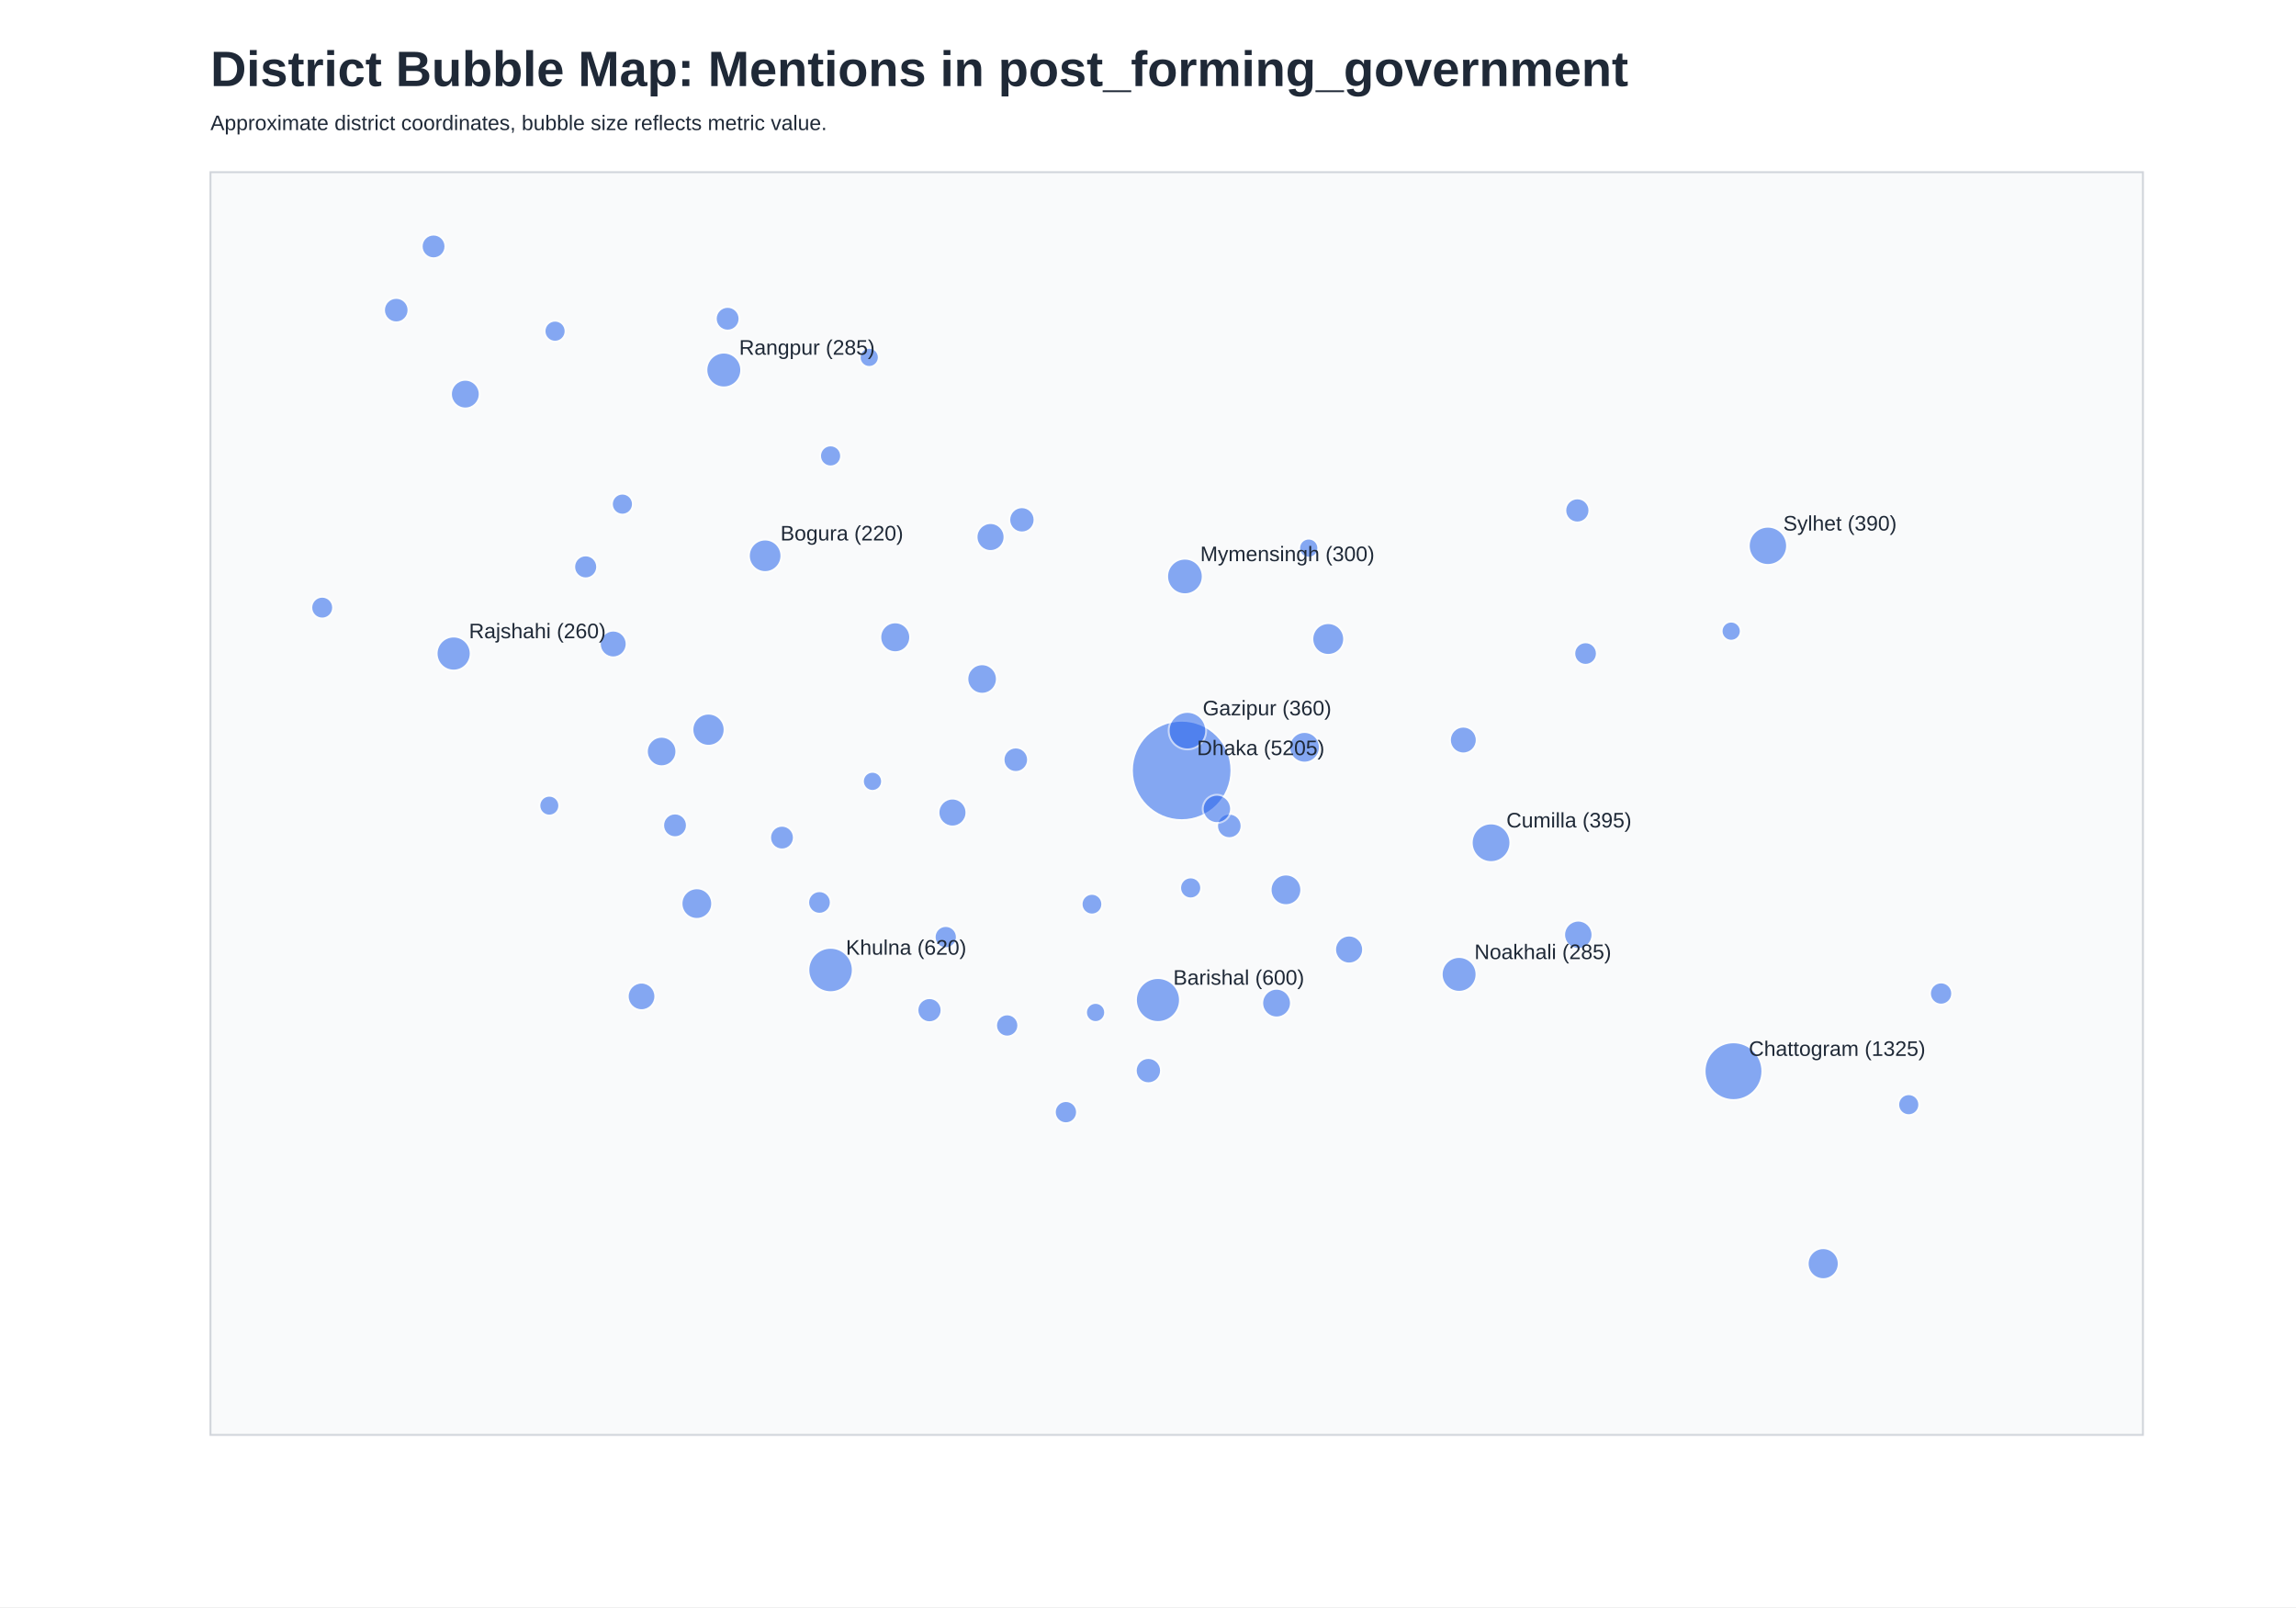
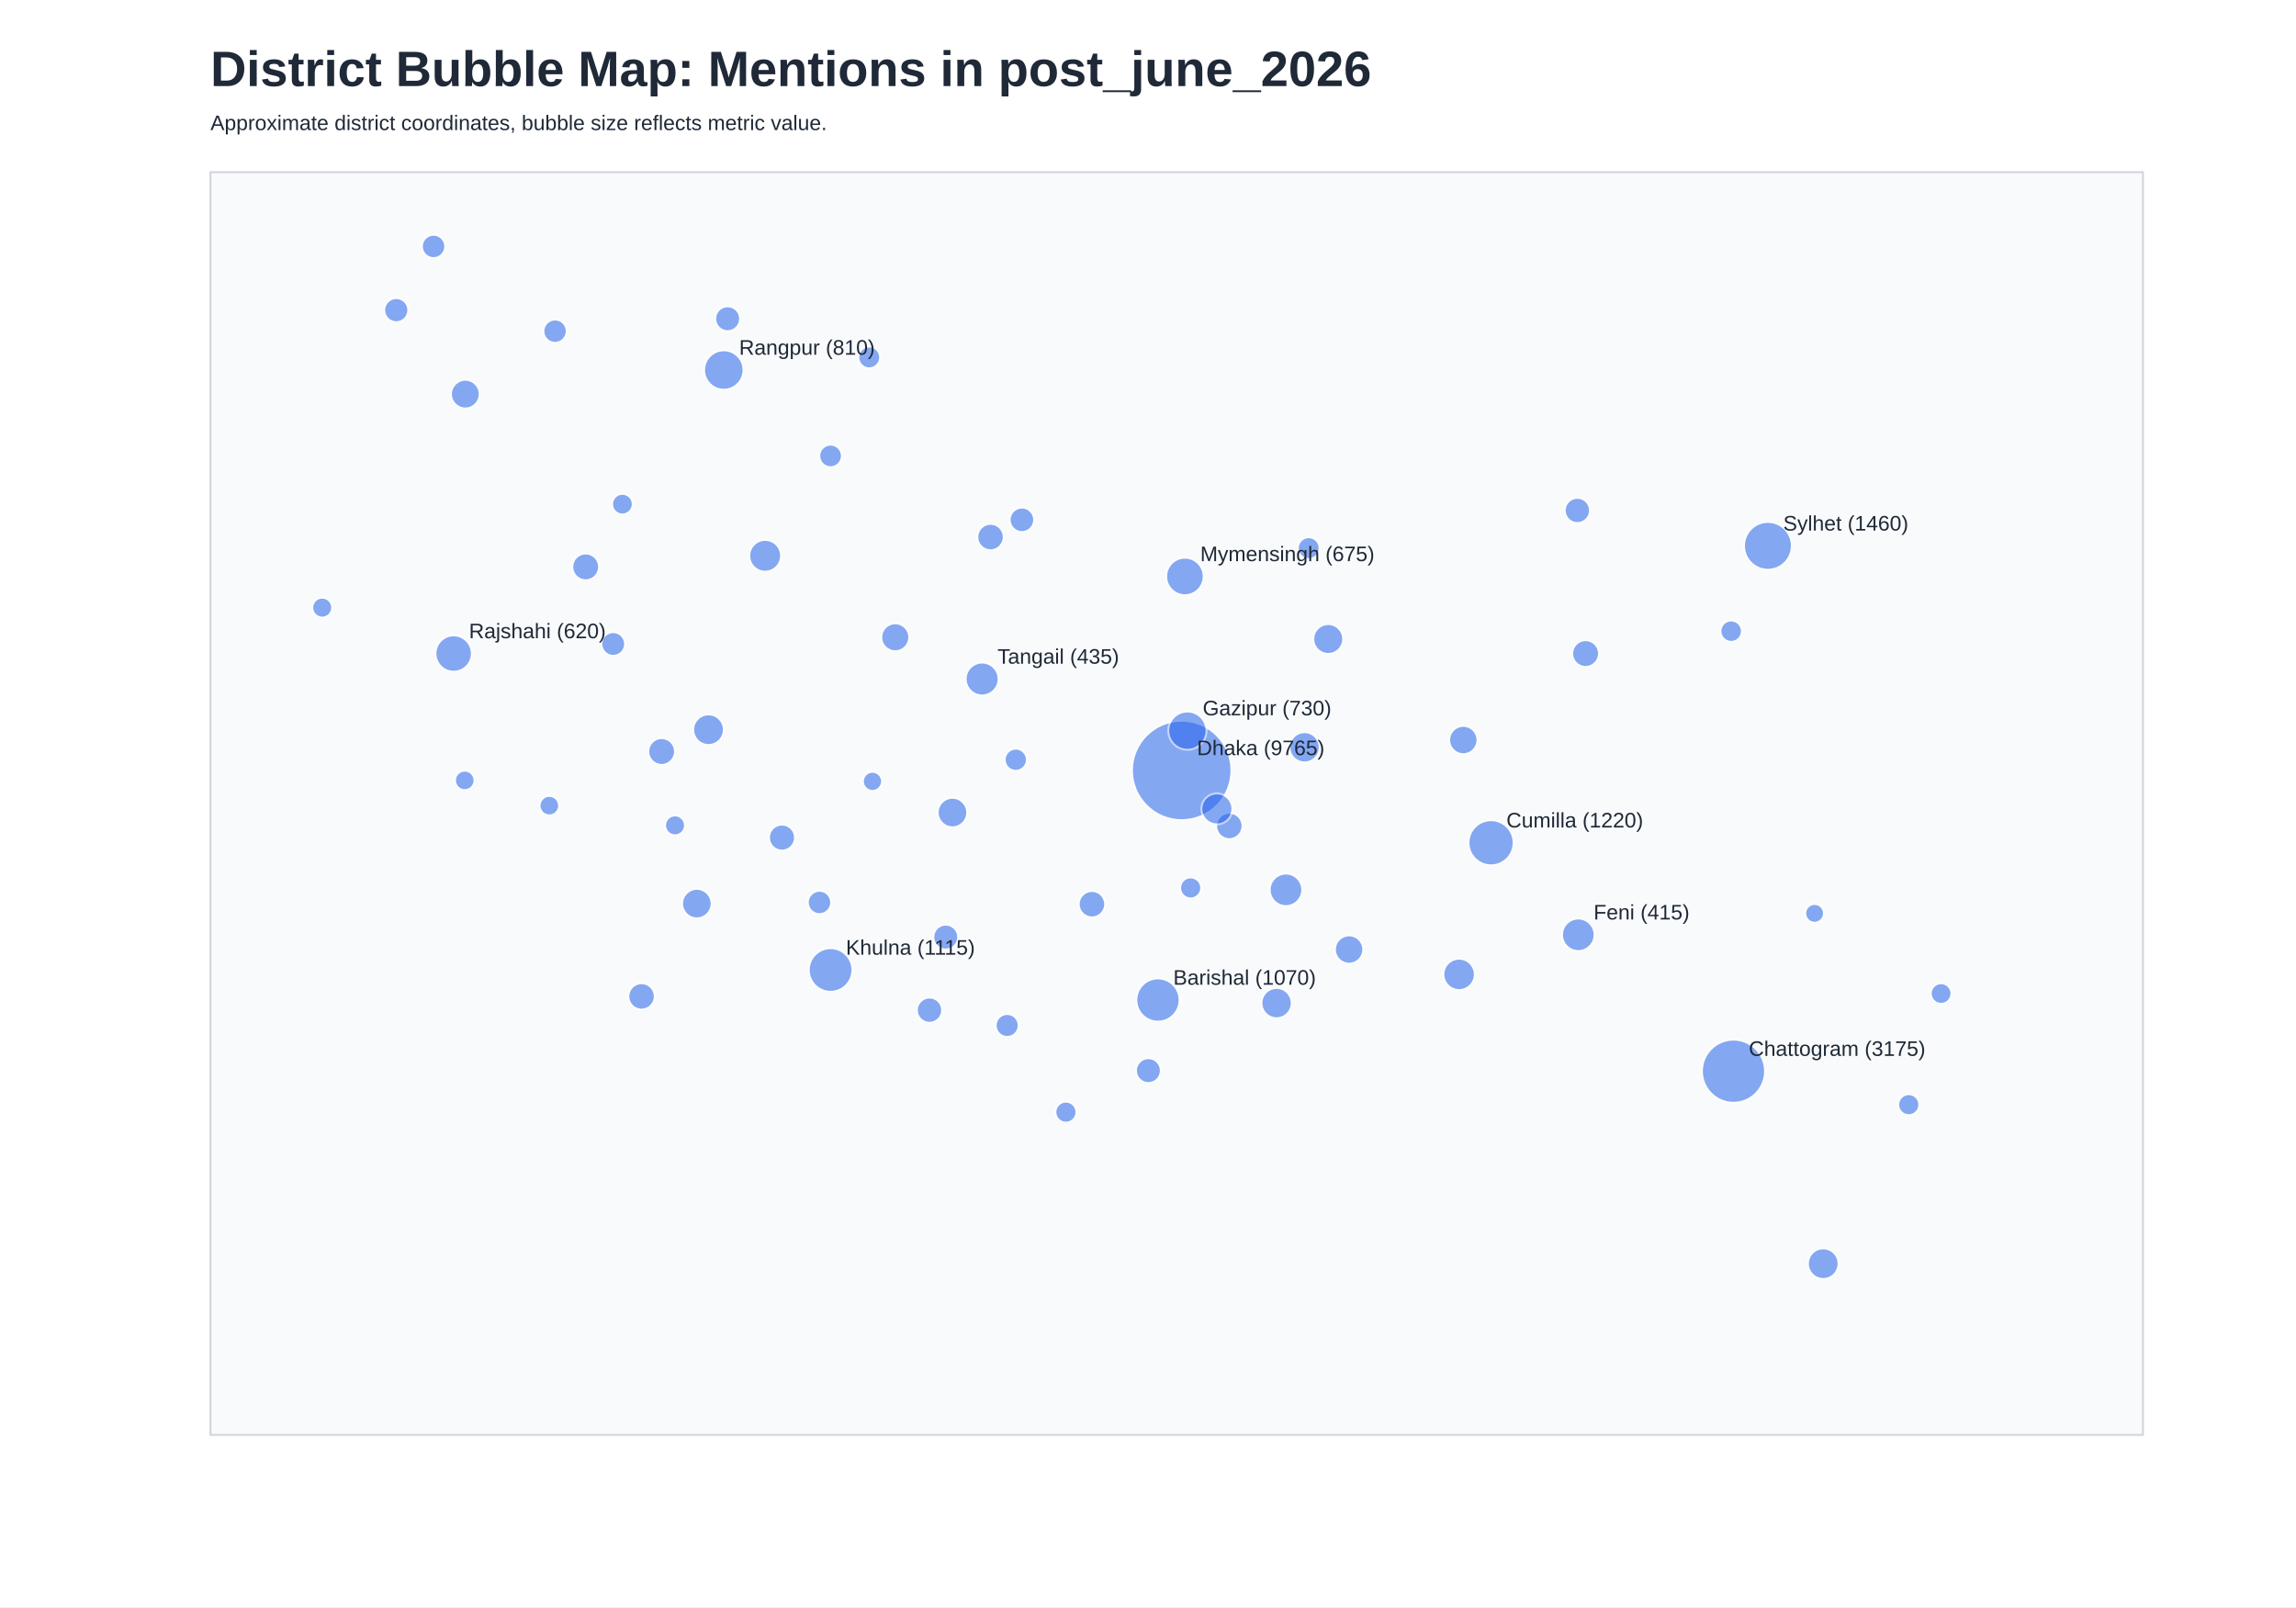
<svg xmlns="http://www.w3.org/2000/svg" width="1200" height="840" viewBox="0 0 1200 840">
  <style>text{font-family:Arial,sans-serif;fill:#1f2937} .small{font-size:11px} .axis{stroke:#9ca3af;stroke-width:1}</style>
  <rect x="0" y="0" width="1200" height="840" fill="white" />
-   <text x="110" y="45" font-size="26" font-weight="700">District Bubble Map: Mentions in post_forming_government</text>
+   <text x="110" y="45" font-size="26" font-weight="700">District Bubble Map: Mentions in post_june_2026</text>
  <text x="110" y="68" class="small">Approximate district coordinates, bubble size reflects metric value.</text>
  <rect x="110.0" y="90.0" width="1010.0" height="660.0" fill="#f9fafb" stroke="#d1d5db" />
-   <circle cx="485.8" cy="528.0" r="6.3" fill="#2563eb" opacity="0.55" stroke="white" stroke-width="1" />
+   <circle cx="485.8" cy="528.0" r="6.6" fill="#2563eb" opacity="0.55" stroke="white" stroke-width="1" />
  <circle cx="997.6" cy="577.4" r="5.5" fill="#2563eb" opacity="0.55" stroke="white" stroke-width="1" />
-   <circle cx="557.1" cy="581.3" r="5.8" fill="#2563eb" opacity="0.55" stroke="white" stroke-width="1" />
-   <circle cx="605.2" cy="522.7" r="11.5" fill="#2563eb" opacity="0.55" stroke="white" stroke-width="1" />
-   <circle cx="667.2" cy="524.3" r="7.5" fill="#2563eb" opacity="0.55" stroke="white" stroke-width="1" />
-   <circle cx="399.9" cy="290.5" r="8.5" fill="#2563eb" opacity="0.55" stroke="white" stroke-width="1" />
-   <circle cx="764.8" cy="386.8" r="7.0" fill="#2563eb" opacity="0.55" stroke="white" stroke-width="1" />
-   <circle cx="672.1" cy="465.1" r="8.0" fill="#2563eb" opacity="0.55" stroke="white" stroke-width="1" />
-   <circle cx="168.4" cy="317.6" r="5.7" fill="#2563eb" opacity="0.55" stroke="white" stroke-width="1" />
-   <circle cx="906.0" cy="559.9" r="15.1" fill="#2563eb" opacity="0.55" stroke="white" stroke-width="1" />
-   <circle cx="287.1" cy="421.1" r="5.2" fill="#2563eb" opacity="0.55" stroke="white" stroke-width="1" />
-   <circle cx="952.9" cy="660.5" r="8.1" fill="#2563eb" opacity="0.55" stroke="white" stroke-width="1" />
-   <circle cx="779.3" cy="440.5" r="10.1" fill="#2563eb" opacity="0.55" stroke="white" stroke-width="1" />
+   <circle cx="557.1" cy="581.3" r="5.5" fill="#2563eb" opacity="0.55" stroke="white" stroke-width="1" />
+   <circle cx="605.2" cy="522.7" r="11.3" fill="#2563eb" opacity="0.55" stroke="white" stroke-width="1" />
+   <circle cx="667.2" cy="524.3" r="7.9" fill="#2563eb" opacity="0.55" stroke="white" stroke-width="1" />
+   <circle cx="399.9" cy="290.5" r="8.3" fill="#2563eb" opacity="0.55" stroke="white" stroke-width="1" />
+   <circle cx="764.8" cy="386.8" r="7.4" fill="#2563eb" opacity="0.55" stroke="white" stroke-width="1" />
+   <circle cx="672.1" cy="465.1" r="8.5" fill="#2563eb" opacity="0.55" stroke="white" stroke-width="1" />
+   <circle cx="168.4" cy="317.6" r="5.2" fill="#2563eb" opacity="0.55" stroke="white" stroke-width="1" />
+   <circle cx="906.0" cy="559.9" r="16.5" fill="#2563eb" opacity="0.55" stroke="white" stroke-width="1" />
+   <circle cx="287.1" cy="421.1" r="5.1" fill="#2563eb" opacity="0.55" stroke="white" stroke-width="1" />
+   <circle cx="952.9" cy="660.5" r="8.0" fill="#2563eb" opacity="0.55" stroke="white" stroke-width="1" />
+   <circle cx="779.3" cy="440.5" r="11.8" fill="#2563eb" opacity="0.55" stroke="white" stroke-width="1" />
  <circle cx="617.6" cy="402.7" r="26.0" fill="#2563eb" opacity="0.55" stroke="white" stroke-width="1" />
  <circle cx="243.2" cy="206.0" r="7.5" fill="#2563eb" opacity="0.55" stroke="white" stroke-width="1" />
-   <circle cx="497.8" cy="424.7" r="7.3" fill="#2563eb" opacity="0.55" stroke="white" stroke-width="1" />
-   <circle cx="824.9" cy="488.6" r="7.4" fill="#2563eb" opacity="0.55" stroke="white" stroke-width="1" />
-   <circle cx="434.1" cy="238.3" r="5.5" fill="#2563eb" opacity="0.55" stroke="white" stroke-width="1" />
-   <circle cx="620.6" cy="381.9" r="9.8" fill="#2563eb" opacity="0.55" stroke="white" stroke-width="1" />
-   <circle cx="494.3" cy="489.8" r="5.8" fill="#2563eb" opacity="0.55" stroke="white" stroke-width="1" />
-   <circle cx="828.7" cy="341.6" r="5.9" fill="#2563eb" opacity="0.55" stroke="white" stroke-width="1" />
-   <circle cx="517.7" cy="280.7" r="7.3" fill="#2563eb" opacity="0.55" stroke="white" stroke-width="1" />
-   <circle cx="364.2" cy="472.3" r="8.0" fill="#2563eb" opacity="0.55" stroke="white" stroke-width="1" />
-   <circle cx="572.6" cy="529.2" r="5.0" fill="#2563eb" opacity="0.55" stroke="white" stroke-width="1" />
-   <circle cx="352.8" cy="431.4" r="6.2" fill="#2563eb" opacity="0.55" stroke="white" stroke-width="1" />
-   <circle cx="325.3" cy="263.5" r="5.5" fill="#2563eb" opacity="0.55" stroke="white" stroke-width="1" />
-   <circle cx="434.1" cy="507.0" r="11.6" fill="#2563eb" opacity="0.55" stroke="white" stroke-width="1" />
-   <circle cx="694.2" cy="334.0" r="8.3" fill="#2563eb" opacity="0.55" stroke="white" stroke-width="1" />
-   <circle cx="454.3" cy="186.8" r="5.0" fill="#2563eb" opacity="0.55" stroke="white" stroke-width="1" />
-   <circle cx="345.8" cy="392.8" r="7.7" fill="#2563eb" opacity="0.55" stroke="white" stroke-width="1" />
-   <circle cx="705.1" cy="496.3" r="7.3" fill="#2563eb" opacity="0.55" stroke="white" stroke-width="1" />
-   <circle cx="380.3" cy="166.6" r="6.2" fill="#2563eb" opacity="0.55" stroke="white" stroke-width="1" />
-   <circle cx="570.7" cy="472.6" r="5.4" fill="#2563eb" opacity="0.55" stroke="white" stroke-width="1" />
-   <circle cx="408.7" cy="437.8" r="6.2" fill="#2563eb" opacity="0.55" stroke="white" stroke-width="1" />
-   <circle cx="530.9" cy="397.1" r="6.4" fill="#2563eb" opacity="0.55" stroke="white" stroke-width="1" />
-   <circle cx="904.8" cy="329.9" r="5.0" fill="#2563eb" opacity="0.55" stroke="white" stroke-width="1" />
-   <circle cx="642.5" cy="431.7" r="6.4" fill="#2563eb" opacity="0.55" stroke="white" stroke-width="1" />
-   <circle cx="619.3" cy="301.3" r="9.3" fill="#2563eb" opacity="0.55" stroke="white" stroke-width="1" />
-   <circle cx="306.1" cy="296.3" r="6.0" fill="#2563eb" opacity="0.55" stroke="white" stroke-width="1" />
-   <circle cx="428.3" cy="471.7" r="5.9" fill="#2563eb" opacity="0.55" stroke="white" stroke-width="1" />
-   <circle cx="636.0" cy="422.8" r="7.4" fill="#2563eb" opacity="0.55" stroke="white" stroke-width="1" />
-   <circle cx="681.8" cy="390.6" r="8.0" fill="#2563eb" opacity="0.55" stroke="white" stroke-width="1" />
-   <circle cx="320.5" cy="336.6" r="7.0" fill="#2563eb" opacity="0.55" stroke="white" stroke-width="1" />
-   <circle cx="684.0" cy="286.5" r="5.0" fill="#2563eb" opacity="0.55" stroke="white" stroke-width="1" />
-   <circle cx="290.1" cy="173.1" r="5.5" fill="#2563eb" opacity="0.55" stroke="white" stroke-width="1" />
-   <circle cx="762.6" cy="509.3" r="9.1" fill="#2563eb" opacity="0.55" stroke="white" stroke-width="1" />
-   <circle cx="370.3" cy="381.4" r="8.4" fill="#2563eb" opacity="0.55" stroke="white" stroke-width="1" />
-   <circle cx="226.6" cy="128.8" r="6.2" fill="#2563eb" opacity="0.55" stroke="white" stroke-width="1" />
-   <circle cx="600.2" cy="559.6" r="6.6" fill="#2563eb" opacity="0.55" stroke="white" stroke-width="1" />
-   <circle cx="526.4" cy="536.0" r="5.8" fill="#2563eb" opacity="0.55" stroke="white" stroke-width="1" />
+   <circle cx="497.8" cy="424.7" r="7.7" fill="#2563eb" opacity="0.55" stroke="white" stroke-width="1" />
+   <circle cx="824.9" cy="488.6" r="8.5" fill="#2563eb" opacity="0.55" stroke="white" stroke-width="1" />
+   <circle cx="434.1" cy="238.3" r="5.9" fill="#2563eb" opacity="0.55" stroke="white" stroke-width="1" />
+   <circle cx="620.6" cy="381.9" r="10.0" fill="#2563eb" opacity="0.55" stroke="white" stroke-width="1" />
+   <circle cx="494.3" cy="489.8" r="6.5" fill="#2563eb" opacity="0.55" stroke="white" stroke-width="1" />
+   <circle cx="828.7" cy="341.6" r="7.0" fill="#2563eb" opacity="0.55" stroke="white" stroke-width="1" />
+   <circle cx="517.7" cy="280.7" r="6.9" fill="#2563eb" opacity="0.55" stroke="white" stroke-width="1" />
+   <circle cx="364.2" cy="472.3" r="7.7" fill="#2563eb" opacity="0.55" stroke="white" stroke-width="1" />
+   <circle cx="352.8" cy="431.4" r="5.2" fill="#2563eb" opacity="0.55" stroke="white" stroke-width="1" />
+   <circle cx="325.3" cy="263.5" r="5.4" fill="#2563eb" opacity="0.55" stroke="white" stroke-width="1" />
+   <circle cx="948.4" cy="477.4" r="4.9" fill="#2563eb" opacity="0.55" stroke="white" stroke-width="1" />
+   <circle cx="434.1" cy="507.0" r="11.4" fill="#2563eb" opacity="0.55" stroke="white" stroke-width="1" />
+   <circle cx="694.2" cy="334.0" r="7.8" fill="#2563eb" opacity="0.55" stroke="white" stroke-width="1" />
+   <circle cx="454.3" cy="186.8" r="5.7" fill="#2563eb" opacity="0.55" stroke="white" stroke-width="1" />
+   <circle cx="345.8" cy="392.8" r="7.0" fill="#2563eb" opacity="0.55" stroke="white" stroke-width="1" />
+   <circle cx="705.1" cy="496.3" r="7.4" fill="#2563eb" opacity="0.55" stroke="white" stroke-width="1" />
+   <circle cx="380.3" cy="166.6" r="6.5" fill="#2563eb" opacity="0.55" stroke="white" stroke-width="1" />
+   <circle cx="570.7" cy="472.6" r="6.9" fill="#2563eb" opacity="0.55" stroke="white" stroke-width="1" />
+   <circle cx="408.7" cy="437.8" r="6.8" fill="#2563eb" opacity="0.55" stroke="white" stroke-width="1" />
+   <circle cx="530.9" cy="397.1" r="5.8" fill="#2563eb" opacity="0.55" stroke="white" stroke-width="1" />
+   <circle cx="242.9" cy="407.9" r="5.1" fill="#2563eb" opacity="0.55" stroke="white" stroke-width="1" />
+   <circle cx="904.8" cy="329.9" r="5.6" fill="#2563eb" opacity="0.55" stroke="white" stroke-width="1" />
+   <circle cx="642.5" cy="431.7" r="6.9" fill="#2563eb" opacity="0.55" stroke="white" stroke-width="1" />
+   <circle cx="619.3" cy="301.3" r="9.8" fill="#2563eb" opacity="0.55" stroke="white" stroke-width="1" />
+   <circle cx="306.1" cy="296.3" r="7.0" fill="#2563eb" opacity="0.55" stroke="white" stroke-width="1" />
+   <circle cx="428.3" cy="471.7" r="6.1" fill="#2563eb" opacity="0.55" stroke="white" stroke-width="1" />
+   <circle cx="636.0" cy="422.8" r="8.1" fill="#2563eb" opacity="0.55" stroke="white" stroke-width="1" />
+   <circle cx="681.8" cy="390.6" r="7.9" fill="#2563eb" opacity="0.55" stroke="white" stroke-width="1" />
+   <circle cx="320.5" cy="336.6" r="6.2" fill="#2563eb" opacity="0.55" stroke="white" stroke-width="1" />
+   <circle cx="684.0" cy="286.5" r="5.7" fill="#2563eb" opacity="0.55" stroke="white" stroke-width="1" />
+   <circle cx="290.1" cy="173.1" r="6.1" fill="#2563eb" opacity="0.55" stroke="white" stroke-width="1" />
+   <circle cx="762.6" cy="509.3" r="8.2" fill="#2563eb" opacity="0.55" stroke="white" stroke-width="1" />
+   <circle cx="370.3" cy="381.4" r="8.0" fill="#2563eb" opacity="0.55" stroke="white" stroke-width="1" />
+   <circle cx="226.6" cy="128.8" r="6.1" fill="#2563eb" opacity="0.55" stroke="white" stroke-width="1" />
+   <circle cx="600.2" cy="559.6" r="6.5" fill="#2563eb" opacity="0.55" stroke="white" stroke-width="1" />
+   <circle cx="526.4" cy="536.0" r="6.0" fill="#2563eb" opacity="0.55" stroke="white" stroke-width="1" />
  <circle cx="456.0" cy="408.4" r="5.0" fill="#2563eb" opacity="0.55" stroke="white" stroke-width="1" />
-   <circle cx="237.1" cy="341.6" r="8.9" fill="#2563eb" opacity="0.55" stroke="white" stroke-width="1" />
-   <circle cx="1014.5" cy="519.3" r="5.8" fill="#2563eb" opacity="0.55" stroke="white" stroke-width="1" />
-   <circle cx="378.3" cy="193.4" r="9.1" fill="#2563eb" opacity="0.55" stroke="white" stroke-width="1" />
-   <circle cx="335.3" cy="520.8" r="7.2" fill="#2563eb" opacity="0.55" stroke="white" stroke-width="1" />
+   <circle cx="237.1" cy="341.6" r="9.5" fill="#2563eb" opacity="0.55" stroke="white" stroke-width="1" />
+   <circle cx="1014.5" cy="519.3" r="5.4" fill="#2563eb" opacity="0.55" stroke="white" stroke-width="1" />
+   <circle cx="378.3" cy="193.4" r="10.3" fill="#2563eb" opacity="0.55" stroke="white" stroke-width="1" />
+   <circle cx="335.3" cy="520.8" r="6.9" fill="#2563eb" opacity="0.55" stroke="white" stroke-width="1" />
  <circle cx="622.3" cy="464.1" r="5.5" fill="#2563eb" opacity="0.55" stroke="white" stroke-width="1" />
-   <circle cx="534.1" cy="271.7" r="6.6" fill="#2563eb" opacity="0.55" stroke="white" stroke-width="1" />
-   <circle cx="467.9" cy="333.1" r="7.8" fill="#2563eb" opacity="0.55" stroke="white" stroke-width="1" />
-   <circle cx="824.4" cy="266.8" r="6.3" fill="#2563eb" opacity="0.55" stroke="white" stroke-width="1" />
-   <circle cx="924.0" cy="285.3" r="10.0" fill="#2563eb" opacity="0.55" stroke="white" stroke-width="1" />
-   <circle cx="513.3" cy="354.9" r="7.7" fill="#2563eb" opacity="0.55" stroke="white" stroke-width="1" />
-   <circle cx="207.1" cy="162.1" r="6.4" fill="#2563eb" opacity="0.55" stroke="white" stroke-width="1" />
-   <text class="small" x="625.6" y="394.7">Dhaka (5205)</text>
-   <text class="small" x="914.0" y="551.9">Chattogram (1325)</text>
-   <text class="small" x="442.1" y="499.0">Khulna (620)</text>
-   <text class="small" x="613.2" y="514.7">Barishal (600)</text>
-   <text class="small" x="787.3" y="432.5">Cumilla (395)</text>
-   <text class="small" x="932.0" y="277.3">Sylhet (390)</text>
-   <text class="small" x="628.6" y="373.9">Gazipur (360)</text>
-   <text class="small" x="627.3" y="293.3">Mymensingh (300)</text>
-   <text class="small" x="770.6" y="501.3">Noakhali (285)</text>
-   <text class="small" x="386.3" y="185.4">Rangpur (285)</text>
-   <text class="small" x="245.1" y="333.6">Rajshahi (260)</text>
-   <text class="small" x="407.9" y="282.5">Bogura (220)</text>
+   <circle cx="534.1" cy="271.7" r="6.4" fill="#2563eb" opacity="0.55" stroke="white" stroke-width="1" />
+   <circle cx="467.9" cy="333.1" r="7.3" fill="#2563eb" opacity="0.55" stroke="white" stroke-width="1" />
+   <circle cx="824.4" cy="266.8" r="6.6" fill="#2563eb" opacity="0.55" stroke="white" stroke-width="1" />
+   <circle cx="924.0" cy="285.3" r="12.5" fill="#2563eb" opacity="0.55" stroke="white" stroke-width="1" />
+   <circle cx="513.3" cy="354.9" r="8.6" fill="#2563eb" opacity="0.55" stroke="white" stroke-width="1" />
+   <circle cx="207.1" cy="162.1" r="6.3" fill="#2563eb" opacity="0.55" stroke="white" stroke-width="1" />
+   <text class="small" x="625.6" y="394.7">Dhaka (9765)</text>
+   <text class="small" x="914.0" y="551.9">Chattogram (3175)</text>
+   <text class="small" x="932.0" y="277.3">Sylhet (1460)</text>
+   <text class="small" x="787.3" y="432.5">Cumilla (1220)</text>
+   <text class="small" x="442.1" y="499.0">Khulna (1115)</text>
+   <text class="small" x="613.2" y="514.7">Barishal (1070)</text>
+   <text class="small" x="386.3" y="185.4">Rangpur (810)</text>
+   <text class="small" x="628.6" y="373.9">Gazipur (730)</text>
+   <text class="small" x="627.3" y="293.3">Mymensingh (675)</text>
+   <text class="small" x="245.1" y="333.6">Rajshahi (620)</text>
+   <text class="small" x="521.3" y="346.9">Tangail (435)</text>
+   <text class="small" x="832.9" y="480.6">Feni (415)</text>
</svg>
